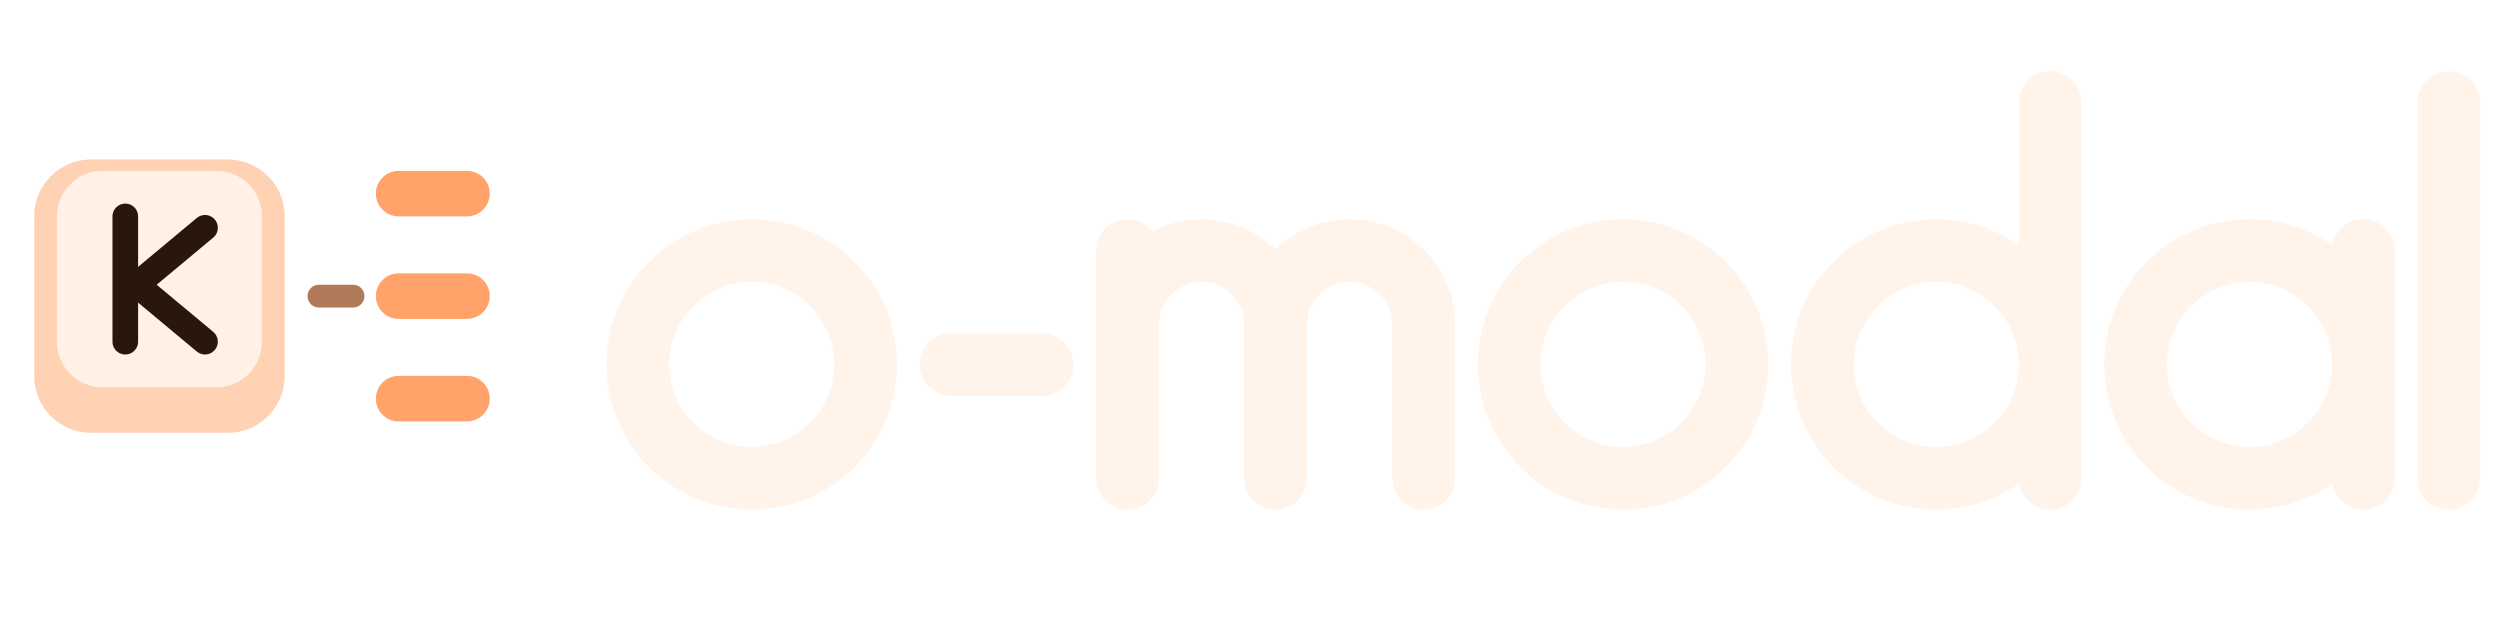
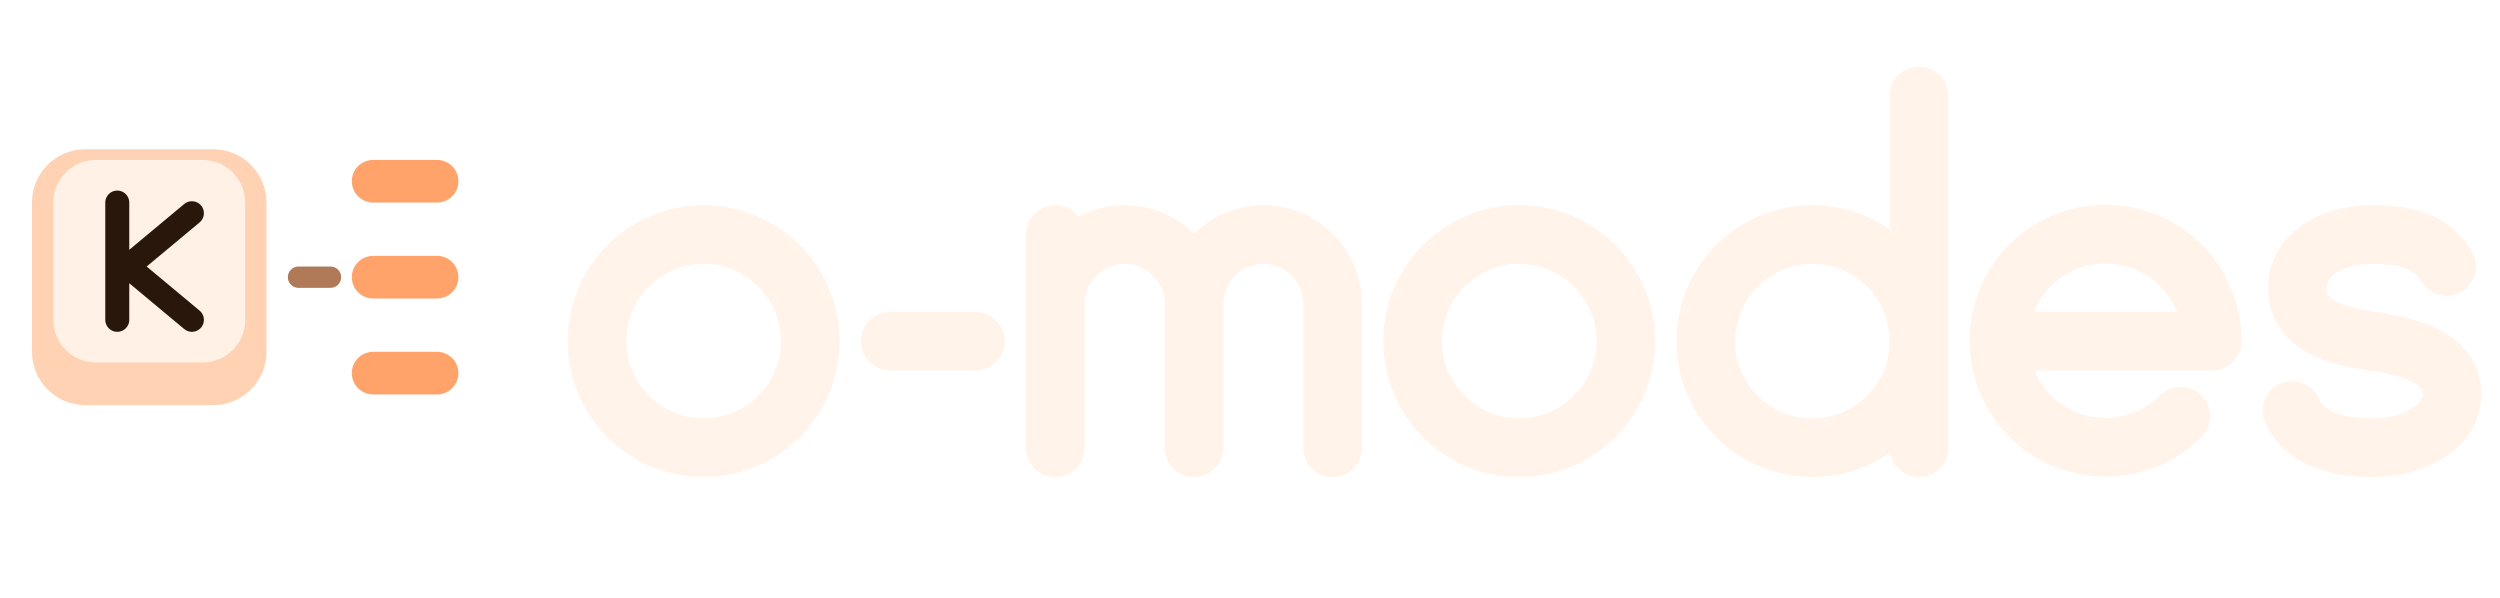
- <svg xmlns="http://www.w3.org/2000/svg" viewBox="0 0 439 112" width="439" height="112" role="img" aria-label="o-modal">
-   <style>.omodalA-key{transform-box:fill-box;transform-origin:50% 50%}@media (prefers-reduced-motion: no-preference){.omodalA-key{animation:omodalA-press 3s cubic-bezier(.45,0,.25,1) infinite}.omodalA-s1{animation-delay:0.25s;animation:omodalA-emit 3s cubic-bezier(.45,0,.25,1) infinite}.omodalA-s2{animation-delay:0.35s;animation:omodalA-emit 3s cubic-bezier(.45,0,.25,1) infinite}.omodalA-s3{animation-delay:0.45s;animation:omodalA-emit 3s cubic-bezier(.45,0,.25,1) infinite}@keyframes omodalA-press{0%{transform:none}5%{transform:translate(0px,2px) scale(0.94,0.94)}12%{transform:scale(1.03,1.03)}18%,100%{transform:none}}@keyframes omodalA-emit{0%{transform:none;opacity:1}8%{transform:translate(-6px,0px);opacity:0}20%,100%{transform:none;opacity:1}}}</style>
+ <svg xmlns="http://www.w3.org/2000/svg" viewBox="0 0 469 112" width="469" height="112" role="img" aria-label="o-modes">
+   <style>.omodesA-key{transform-box:fill-box;transform-origin:50% 50%}@media (prefers-reduced-motion: no-preference){.omodesA-key{animation:omodesA-press 3s cubic-bezier(.45,0,.25,1) infinite}.omodesA-s1{animation-delay:0.25s;animation:omodesA-emit 3s cubic-bezier(.45,0,.25,1) infinite}.omodesA-s2{animation-delay:0.35s;animation:omodesA-emit 3s cubic-bezier(.45,0,.25,1) infinite}.omodesA-s3{animation-delay:0.45s;animation:omodesA-emit 3s cubic-bezier(.45,0,.25,1) infinite}@keyframes omodesA-press{0%{transform:none}5%{transform:translate(0px,2px) scale(0.94,0.94)}12%{transform:scale(1.03,1.03)}18%,100%{transform:none}}@keyframes omodesA-emit{0%{transform:none;opacity:1}8%{transform:translate(-6px,0px);opacity:0}20%,100%{transform:none;opacity:1}}}</style>
  <g transform="translate(2 12)">
-     <g class="omodalA-key">
+     <g class="omodesA-key">
      <rect x="4" y="16" width="44" height="48" rx="10" fill="#ffd2b3" />
      <rect x="8" y="18" width="36" height="38" rx="8" fill="#fff1e6" />
      <path d="M20 26V48M34 28L22 38L34 48" fill="none" stroke="#2a170c" stroke-width="4.5" stroke-linecap="round" stroke-linejoin="round" />
    </g>
    <path d="M54 40H60" fill="none" stroke="#b07a58" stroke-width="4" stroke-linecap="round" stroke-linejoin="round" />
-     <g class="omodalA-s1">
+     <g class="omodesA-s1">
      <rect x="64" y="18" width="20" height="8" rx="4" fill="#ffa36b" />
    </g>
-     <g class="omodalA-s2">
+     <g class="omodesA-s2">
      <rect x="64" y="36" width="20" height="8" rx="4" fill="#ffa36b" />
    </g>
-     <g class="omodalA-s3">
+     <g class="omodesA-s3">
      <rect x="64" y="54" width="20" height="8" rx="4" fill="#ffa36b" />
    </g>
  </g>
-   <path d="M132 44a20 20 0 1 0 0.01 0M167 64h16M198 44V84M198 57a13 13 0 0 1 26 0V84M224 57a13 13 0 0 1 26 0V84M285 44a20 20 0 1 0 0.01 0M340 44a20 20 0 1 0 0.01 0M360 18V84M395 44a20 20 0 1 0 0.01 0M415 44V84M430 18V84" fill="none" stroke="#fff3ea" stroke-width="11" stroke-linecap="round" stroke-linejoin="round" />
+   <path d="M132 44a20 20 0 1 0 0.01 0M167 64h16M198 44V84M198 57a13 13 0 0 1 26 0V84M224 57a13 13 0 0 1 26 0V84M285 44a20 20 0 1 0 0.01 0M340 44a20 20 0 1 0 0.01 0M360 18V84M375 64H415A20 20 0 1 0 409.1 78.1M459 50C456 45 451 44 445 44C437 44 431 48 431 54C431 61 438 63 445 64C452 65 460 67 460 74C460 80 453 84 445 84C438 84 432 82 430 77" fill="none" stroke="#fff3ea" stroke-width="11" stroke-linecap="round" stroke-linejoin="round" />
</svg>
